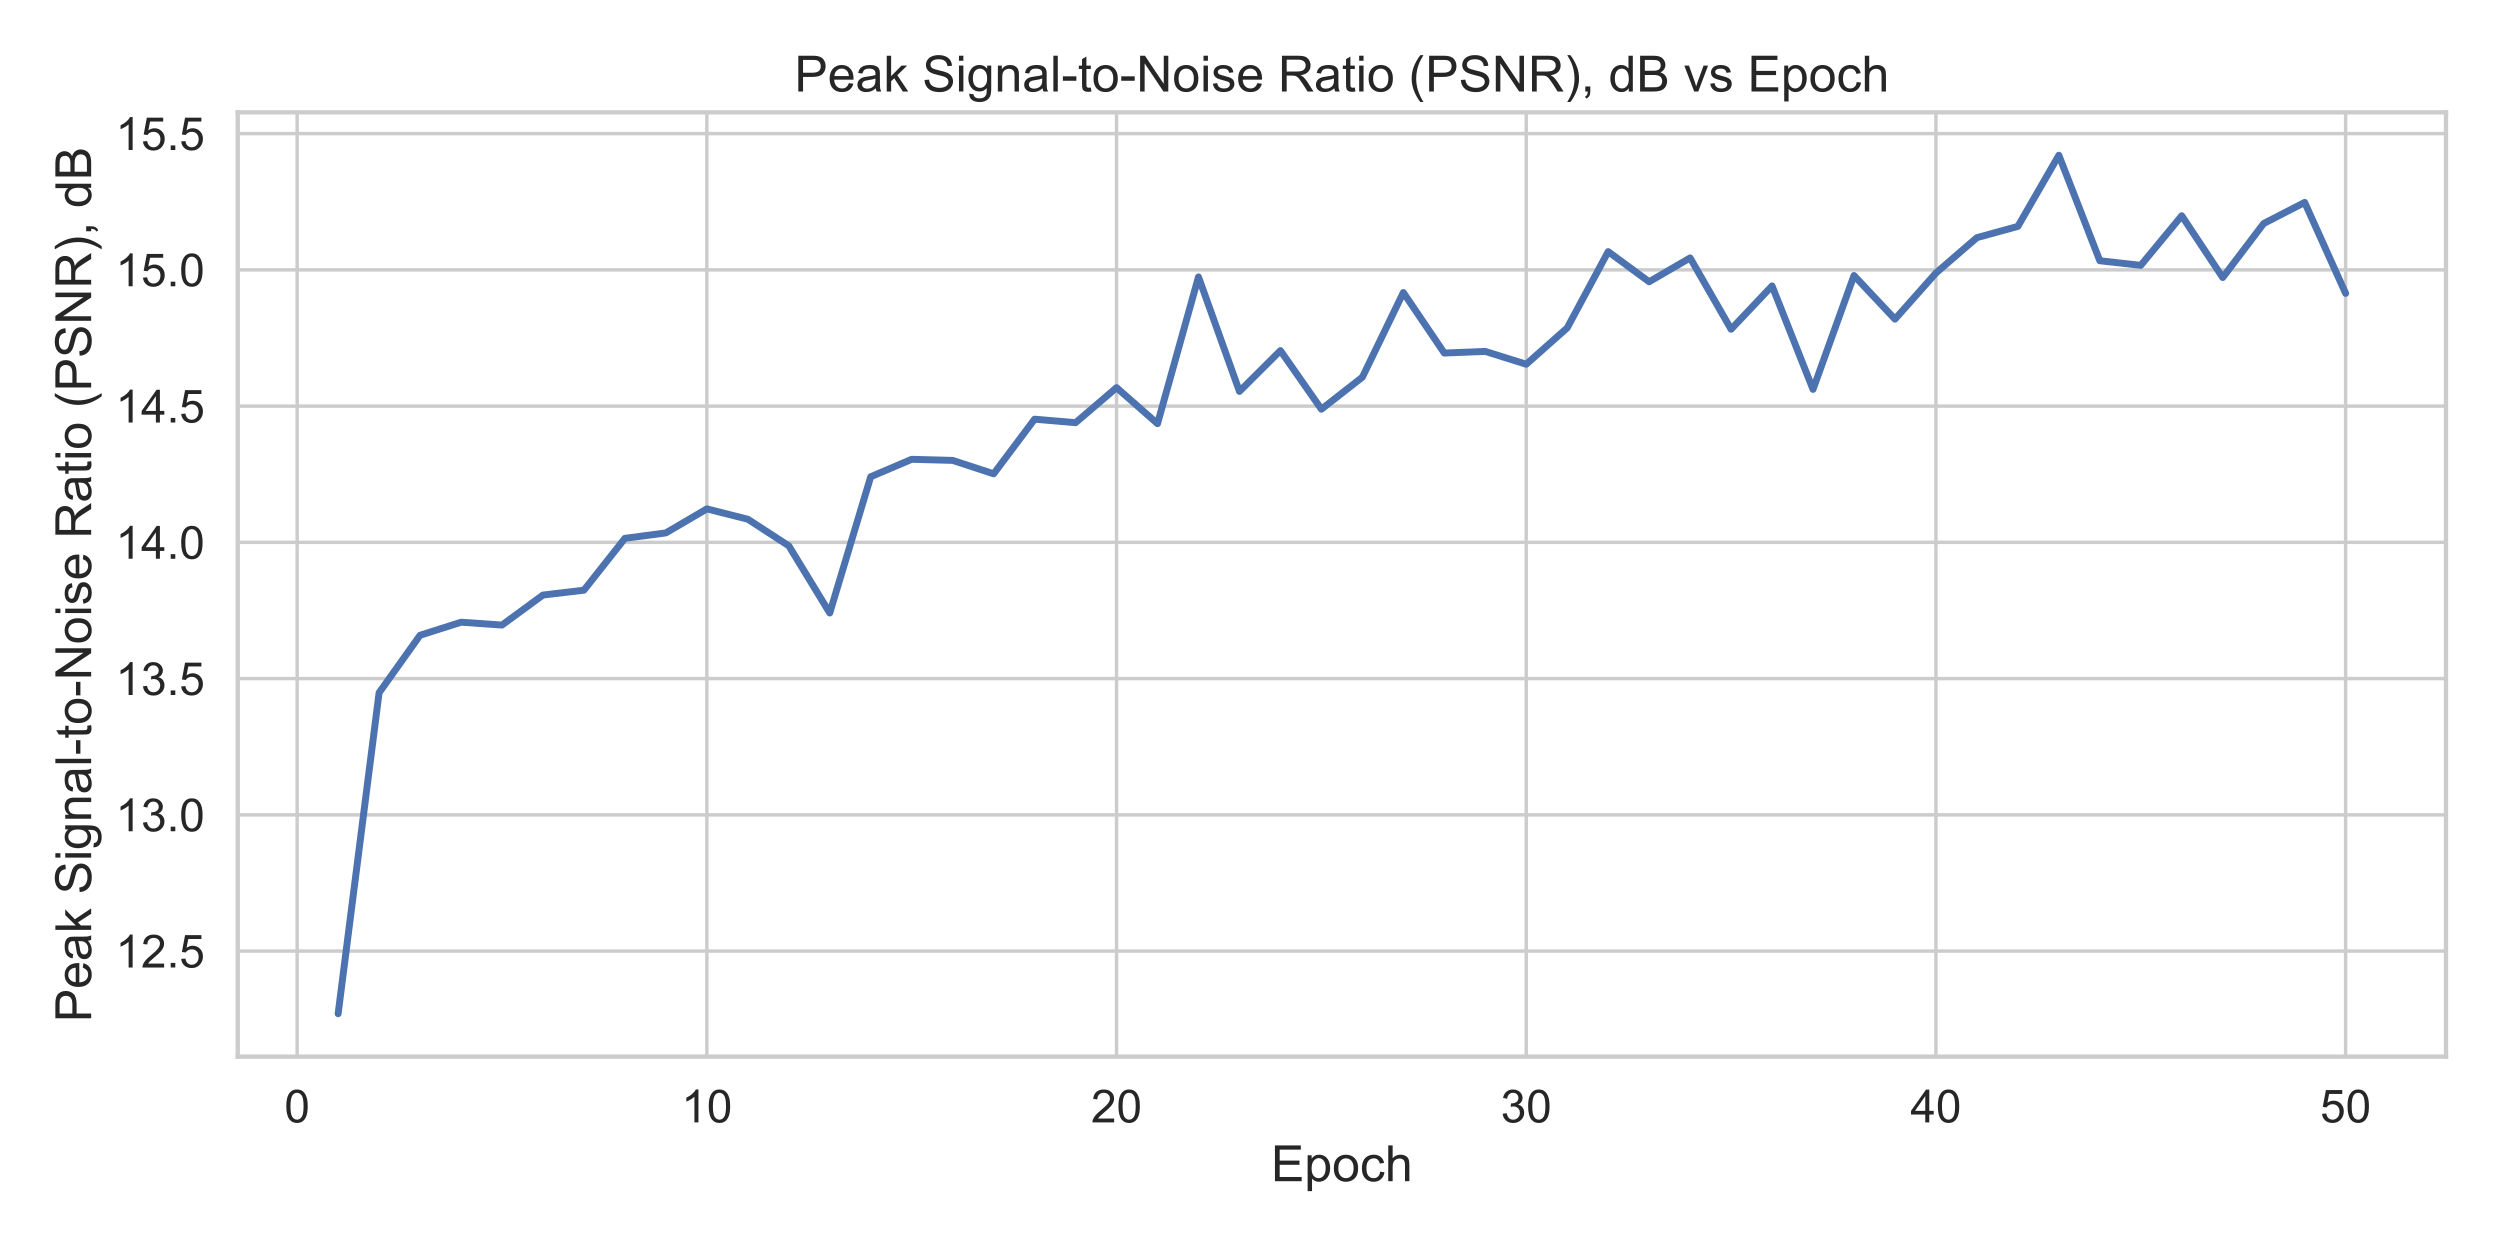
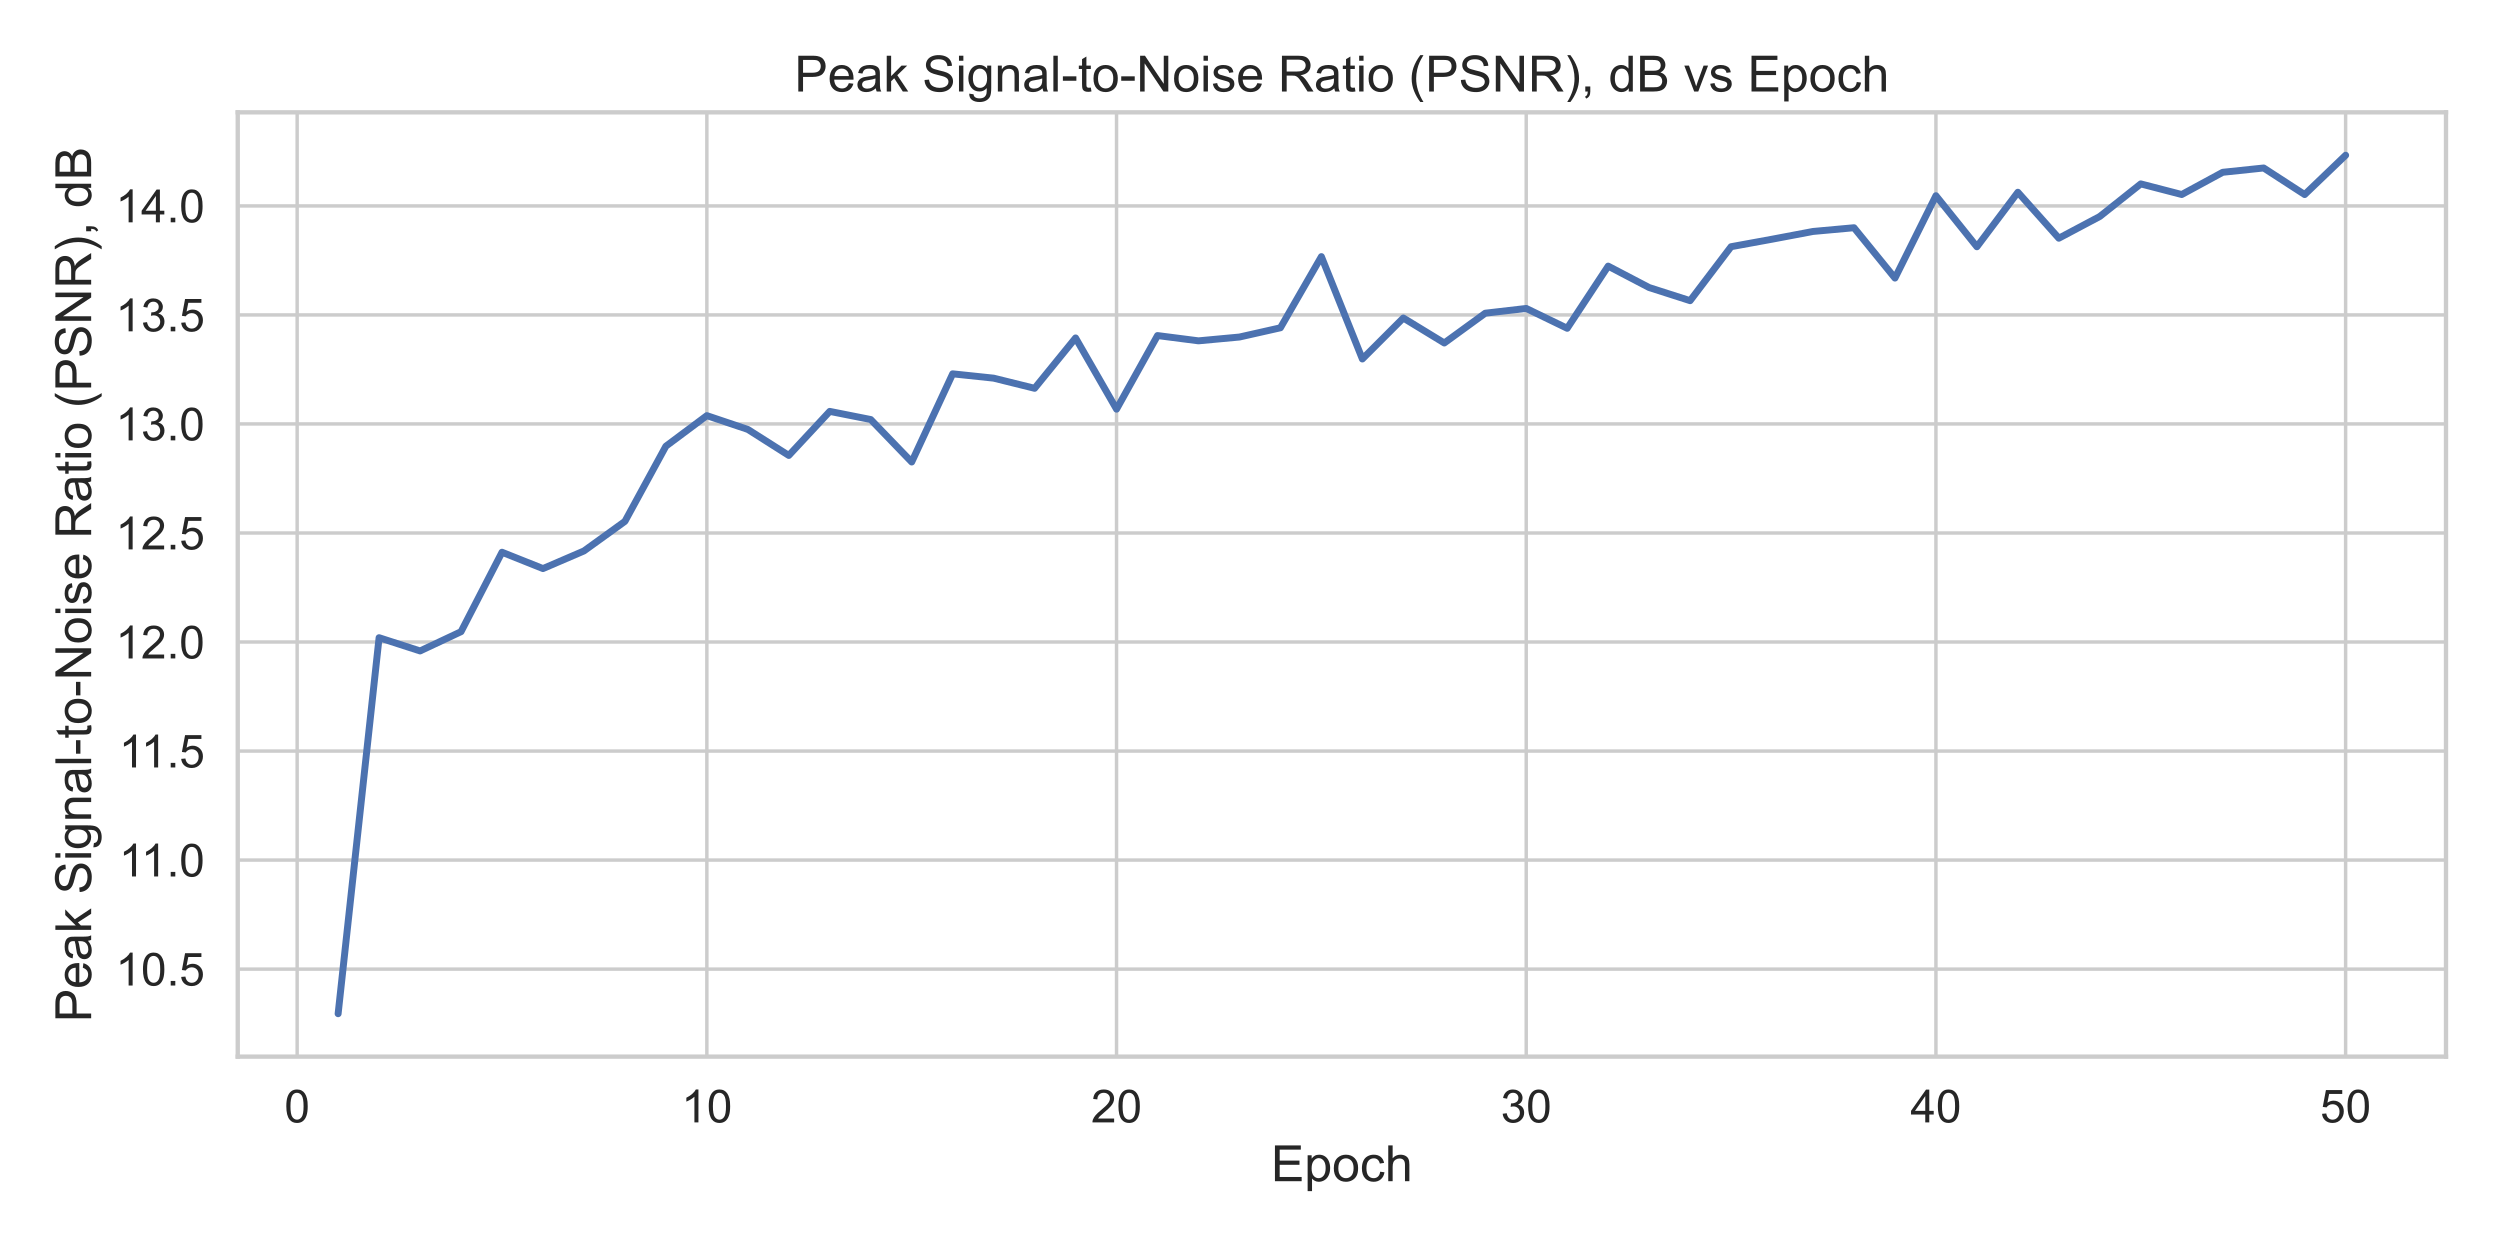
<svg xmlns="http://www.w3.org/2000/svg" xmlns:xlink="http://www.w3.org/1999/xlink" width="720pt" height="360pt" viewBox="0 0 720 360" version="1.1">
  <defs>
    <style type="text/css">*{stroke-linejoin: round; stroke-linecap: butt}</style>
  </defs>
  <g id="figure_1">
    <g id="patch_1">
      <path d="M 0 360  L 720 360  L 720 0  L 0 0  z " style="fill: #ffffff" />
    </g>
    <g id="axes_1">
      <g id="patch_2">
        <path d="M 68.472 304.308  L 704.448 304.308  L 704.448 32.352  L 68.472 32.352  z " style="fill: #ffffff" />
      </g>
      <g id="matplotlib.axis_1">
        <g id="xtick_1">
          <g id="line2d_1">
-             <path d="M 85.581 304.308  L 85.581 32.352  " clip-path="url(#p1cc71c0386)" style="fill: none; stroke: #cccccc; stroke-linecap: round" />
+             <path d="M 85.581 304.308  L 85.581 32.352  " clip-path="url(#pf11c4fb02a)" style="fill: none; stroke: #cccccc; stroke-linecap: round" />
          </g>
          <g id="text_1">
            <g style="fill: #262626" transform="translate(81.9106 323.2563) scale(0.132 -0.132)">
              <defs>
                <path id="ArialMT-30" d="M 266 2259  Q 266 3072 433 3567  Q 600 4063 929 4331  Q 1259 4600 1759 4600  Q 2128 4600 2406 4451  Q 2684 4303 2865 4023  Q 3047 3744 3150 3342  Q 3253 2941 3253 2259  Q 3253 1453 3087 958  Q 2922 463 2592 192  Q 2263 -78 1759 -78  Q 1097 -78 719 397  Q 266 969 266 2259  z M 844 2259  Q 844 1131 1108 757  Q 1372 384 1759 384  Q 2147 384 2411 759  Q 2675 1134 2675 2259  Q 2675 3391 2411 3762  Q 2147 4134 1753 4134  Q 1366 4134 1134 3806  Q 844 3388 844 2259  z " transform="scale(0.015625)" />
              </defs>
              <use xlink:href="#ArialMT-30" />
            </g>
          </g>
        </g>
        <g id="xtick_2">
          <g id="line2d_2">
-             <path d="M 203.573 304.308  L 203.573 32.352  " clip-path="url(#p1cc71c0386)" style="fill: none; stroke: #cccccc; stroke-linecap: round" />
+             <path d="M 203.573 304.308  L 203.573 32.352  " clip-path="url(#pf11c4fb02a)" style="fill: none; stroke: #cccccc; stroke-linecap: round" />
          </g>
          <g id="text_2">
            <g style="fill: #262626" transform="translate(196.2322 323.2563) scale(0.132 -0.132)">
              <defs>
                <path id="ArialMT-31" d="M 2384 0  L 1822 0  L 1822 3584  Q 1619 3391 1289 3197  Q 959 3003 697 2906  L 697 3450  Q 1169 3672 1522 3987  Q 1875 4303 2022 4600  L 2384 4600  L 2384 0  z " transform="scale(0.015625)" />
              </defs>
              <use xlink:href="#ArialMT-31" />
              <use xlink:href="#ArialMT-30" x="55.615" />
            </g>
          </g>
        </g>
        <g id="xtick_3">
          <g id="line2d_3">
-             <path d="M 321.564 304.308  L 321.564 32.352  " clip-path="url(#p1cc71c0386)" style="fill: none; stroke: #cccccc; stroke-linecap: round" />
+             <path d="M 321.564 304.308  L 321.564 32.352  " clip-path="url(#pf11c4fb02a)" style="fill: none; stroke: #cccccc; stroke-linecap: round" />
          </g>
          <g id="text_3">
            <g style="fill: #262626" transform="translate(314.2241 323.2563) scale(0.132 -0.132)">
              <defs>
                <path id="ArialMT-32" d="M 3222 541  L 3222 0  L 194 0  Q 188 203 259 391  Q 375 700 629 1000  Q 884 1300 1366 1694  Q 2113 2306 2375 2664  Q 2638 3022 2638 3341  Q 2638 3675 2398 3904  Q 2159 4134 1775 4134  Q 1369 4134 1125 3890  Q 881 3647 878 3216  L 300 3275  Q 359 3922 746 4261  Q 1134 4600 1788 4600  Q 2447 4600 2831 4234  Q 3216 3869 3216 3328  Q 3216 3053 3103 2787  Q 2991 2522 2730 2228  Q 2469 1934 1863 1422  Q 1356 997 1212 845  Q 1069 694 975 541  L 3222 541  z " transform="scale(0.015625)" />
              </defs>
              <use xlink:href="#ArialMT-32" />
              <use xlink:href="#ArialMT-30" x="55.615" />
            </g>
          </g>
        </g>
        <g id="xtick_4">
          <g id="line2d_4">
-             <path d="M 439.556 304.308  L 439.556 32.352  " clip-path="url(#p1cc71c0386)" style="fill: none; stroke: #cccccc; stroke-linecap: round" />
+             <path d="M 439.556 304.308  L 439.556 32.352  " clip-path="url(#pf11c4fb02a)" style="fill: none; stroke: #cccccc; stroke-linecap: round" />
          </g>
          <g id="text_4">
            <g style="fill: #262626" transform="translate(432.2159 323.2563) scale(0.132 -0.132)">
              <defs>
                <path id="ArialMT-33" d="M 269 1209  L 831 1284  Q 928 806 1161 595  Q 1394 384 1728 384  Q 2125 384 2398 659  Q 2672 934 2672 1341  Q 2672 1728 2419 1979  Q 2166 2231 1775 2231  Q 1616 2231 1378 2169  L 1441 2663  Q 1497 2656 1531 2656  Q 1891 2656 2178 2843  Q 2466 3031 2466 3422  Q 2466 3731 2256 3934  Q 2047 4138 1716 4138  Q 1388 4138 1169 3931  Q 950 3725 888 3313  L 325 3413  Q 428 3978 793 4289  Q 1159 4600 1703 4600  Q 2078 4600 2393 4439  Q 2709 4278 2876 4000  Q 3044 3722 3044 3409  Q 3044 3113 2884 2869  Q 2725 2625 2413 2481  Q 2819 2388 3044 2092  Q 3269 1797 3269 1353  Q 3269 753 2831 336  Q 2394 -81 1725 -81  Q 1122 -81 723 278  Q 325 638 269 1209  z " transform="scale(0.015625)" />
              </defs>
              <use xlink:href="#ArialMT-33" />
              <use xlink:href="#ArialMT-30" x="55.615" />
            </g>
          </g>
        </g>
        <g id="xtick_5">
          <g id="line2d_5">
-             <path d="M 557.548 304.308  L 557.548 32.352  " clip-path="url(#p1cc71c0386)" style="fill: none; stroke: #cccccc; stroke-linecap: round" />
+             <path d="M 557.548 304.308  L 557.548 32.352  " clip-path="url(#pf11c4fb02a)" style="fill: none; stroke: #cccccc; stroke-linecap: round" />
          </g>
          <g id="text_5">
            <g style="fill: #262626" transform="translate(550.2077 323.2563) scale(0.132 -0.132)">
              <defs>
                <path id="ArialMT-34" d="M 2069 0  L 2069 1097  L 81 1097  L 81 1613  L 2172 4581  L 2631 4581  L 2631 1613  L 3250 1613  L 3250 1097  L 2631 1097  L 2631 0  L 2069 0  z M 2069 1613  L 2069 3678  L 634 1613  L 2069 1613  z " transform="scale(0.015625)" />
              </defs>
              <use xlink:href="#ArialMT-34" />
              <use xlink:href="#ArialMT-30" x="55.615" />
            </g>
          </g>
        </g>
        <g id="xtick_6">
          <g id="line2d_6">
-             <path d="M 675.54 304.308  L 675.54 32.352  " clip-path="url(#p1cc71c0386)" style="fill: none; stroke: #cccccc; stroke-linecap: round" />
+             <path d="M 675.54 304.308  L 675.54 32.352  " clip-path="url(#pf11c4fb02a)" style="fill: none; stroke: #cccccc; stroke-linecap: round" />
          </g>
          <g id="text_6">
            <g style="fill: #262626" transform="translate(668.1996 323.2563) scale(0.132 -0.132)">
              <defs>
                <path id="ArialMT-35" d="M 266 1200  L 856 1250  Q 922 819 1161 601  Q 1400 384 1738 384  Q 2144 384 2425 690  Q 2706 997 2706 1503  Q 2706 1984 2436 2262  Q 2166 2541 1728 2541  Q 1456 2541 1237 2417  Q 1019 2294 894 2097  L 366 2166  L 809 4519  L 3088 4519  L 3088 3981  L 1259 3981  L 1013 2750  Q 1425 3038 1878 3038  Q 2478 3038 2890 2622  Q 3303 2206 3303 1553  Q 3303 931 2941 478  Q 2500 -78 1738 -78  Q 1113 -78 717 272  Q 322 622 266 1200  z " transform="scale(0.015625)" />
              </defs>
              <use xlink:href="#ArialMT-35" />
              <use xlink:href="#ArialMT-30" x="55.615" />
            </g>
          </g>
        </g>
        <g id="text_7">
          <g style="fill: #262626" transform="translate(366.0457 340.1871) scale(0.144 -0.144)">
            <defs>
              <path id="ArialMT-45" d="M 506 0  L 506 4581  L 3819 4581  L 3819 4041  L 1113 4041  L 1113 2638  L 3647 2638  L 3647 2100  L 1113 2100  L 1113 541  L 3925 541  L 3925 0  L 506 0  z " transform="scale(0.015625)" />
              <path id="ArialMT-70" d="M 422 -1272  L 422 3319  L 934 3319  L 934 2888  Q 1116 3141 1344 3267  Q 1572 3394 1897 3394  Q 2322 3394 2647 3175  Q 2972 2956 3137 2557  Q 3303 2159 3303 1684  Q 3303 1175 3120 767  Q 2938 359 2589 142  Q 2241 -75 1856 -75  Q 1575 -75 1351 44  Q 1128 163 984 344  L 984 -1272  L 422 -1272  z M 931 1641  Q 931 1000 1190 694  Q 1450 388 1819 388  Q 2194 388 2461 705  Q 2728 1022 2728 1688  Q 2728 2322 2467 2637  Q 2206 2953 1844 2953  Q 1484 2953 1207 2617  Q 931 2281 931 1641  z " transform="scale(0.015625)" />
              <path id="ArialMT-6f" d="M 213 1659  Q 213 2581 725 3025  Q 1153 3394 1769 3394  Q 2453 3394 2887 2945  Q 3322 2497 3322 1706  Q 3322 1066 3130 698  Q 2938 331 2570 128  Q 2203 -75 1769 -75  Q 1072 -75 642 372  Q 213 819 213 1659  z M 791 1659  Q 791 1022 1069 705  Q 1347 388 1769 388  Q 2188 388 2466 706  Q 2744 1025 2744 1678  Q 2744 2294 2464 2611  Q 2184 2928 1769 2928  Q 1347 2928 1069 2612  Q 791 2297 791 1659  z " transform="scale(0.015625)" />
              <path id="ArialMT-63" d="M 2588 1216  L 3141 1144  Q 3050 572 2676 248  Q 2303 -75 1759 -75  Q 1078 -75 664 370  Q 250 816 250 1647  Q 250 2184 428 2587  Q 606 2991 970 3192  Q 1334 3394 1763 3394  Q 2303 3394 2647 3120  Q 2991 2847 3088 2344  L 2541 2259  Q 2463 2594 2264 2762  Q 2066 2931 1784 2931  Q 1359 2931 1093 2626  Q 828 2322 828 1663  Q 828 994 1084 691  Q 1341 388 1753 388  Q 2084 388 2306 591  Q 2528 794 2588 1216  z " transform="scale(0.015625)" />
              <path id="ArialMT-68" d="M 422 0  L 422 4581  L 984 4581  L 984 2938  Q 1378 3394 1978 3394  Q 2347 3394 2619 3248  Q 2891 3103 3008 2847  Q 3125 2591 3125 2103  L 3125 0  L 2563 0  L 2563 2103  Q 2563 2525 2380 2717  Q 2197 2909 1863 2909  Q 1613 2909 1392 2779  Q 1172 2650 1078 2428  Q 984 2206 984 1816  L 984 0  L 422 0  z " transform="scale(0.015625)" />
            </defs>
            <use xlink:href="#ArialMT-45" />
            <use xlink:href="#ArialMT-70" x="66.699" />
            <use xlink:href="#ArialMT-6f" x="122.314" />
            <use xlink:href="#ArialMT-63" x="177.93" />
            <use xlink:href="#ArialMT-68" x="227.93" />
          </g>
        </g>
      </g>
      <g id="matplotlib.axis_2">
        <g id="ytick_1">
          <g id="line2d_7">
-             <path d="M 68.472 273.916  L 704.448 273.916  " clip-path="url(#p1cc71c0386)" style="fill: none; stroke: #cccccc; stroke-linecap: round" />
+             <path d="M 68.472 279.108  L 704.448 279.108  " clip-path="url(#pf11c4fb02a)" style="fill: none; stroke: #cccccc; stroke-linecap: round" />
          </g>
          <g id="text_8">
-             <g style="fill: #262626" transform="translate(33.28356 278.6402) scale(0.132 -0.132)">
+             <g style="fill: #262626" transform="translate(33.28356 283.8324) scale(0.132 -0.132)">
              <defs>
                <path id="ArialMT-2e" d="M 581 0  L 581 641  L 1222 641  L 1222 0  L 581 0  z " transform="scale(0.015625)" />
              </defs>
              <use xlink:href="#ArialMT-31" />
-               <use xlink:href="#ArialMT-32" x="55.615" />
+               <use xlink:href="#ArialMT-30" x="55.615" />
              <use xlink:href="#ArialMT-2e" x="111.23" />
              <use xlink:href="#ArialMT-35" x="139.014" />
            </g>
          </g>
        </g>
        <g id="ytick_2">
          <g id="line2d_8">
-             <path d="M 68.472 234.677  L 704.448 234.677  " clip-path="url(#p1cc71c0386)" style="fill: none; stroke: #cccccc; stroke-linecap: round" />
+             <path d="M 68.472 247.707  L 704.448 247.707  " clip-path="url(#pf11c4fb02a)" style="fill: none; stroke: #cccccc; stroke-linecap: round" />
          </g>
          <g id="text_9">
-             <g style="fill: #262626" transform="translate(33.28356 239.401) scale(0.132 -0.132)">
-               <use xlink:href="#ArialMT-31" />
-               <use xlink:href="#ArialMT-33" x="55.615" />
-               <use xlink:href="#ArialMT-2e" x="111.23" />
-               <use xlink:href="#ArialMT-30" x="139.014" />
+             <g style="fill: #262626" transform="translate(34.25706 252.4312) scale(0.132 -0.132)">
+               <use xlink:href="#ArialMT-31" />
+               <use xlink:href="#ArialMT-31" x="48.24" />
+               <use xlink:href="#ArialMT-2e" x="103.855" />
+               <use xlink:href="#ArialMT-30" x="131.639" />
            </g>
          </g>
        </g>
        <g id="ytick_3">
          <g id="line2d_9">
-             <path d="M 68.472 195.438  L 704.448 195.438  " clip-path="url(#p1cc71c0386)" style="fill: none; stroke: #cccccc; stroke-linecap: round" />
+             <path d="M 68.472 216.306  L 704.448 216.306  " clip-path="url(#pf11c4fb02a)" style="fill: none; stroke: #cccccc; stroke-linecap: round" />
          </g>
          <g id="text_10">
-             <g style="fill: #262626" transform="translate(33.28356 200.1617) scale(0.132 -0.132)">
-               <use xlink:href="#ArialMT-31" />
-               <use xlink:href="#ArialMT-33" x="55.615" />
-               <use xlink:href="#ArialMT-2e" x="111.23" />
-               <use xlink:href="#ArialMT-35" x="139.014" />
+             <g style="fill: #262626" transform="translate(34.25706 221.03) scale(0.132 -0.132)">
+               <use xlink:href="#ArialMT-31" />
+               <use xlink:href="#ArialMT-31" x="48.24" />
+               <use xlink:href="#ArialMT-2e" x="103.855" />
+               <use xlink:href="#ArialMT-35" x="131.639" />
            </g>
          </g>
        </g>
        <g id="ytick_4">
          <g id="line2d_10">
-             <path d="M 68.472 156.198  L 704.448 156.198  " clip-path="url(#p1cc71c0386)" style="fill: none; stroke: #cccccc; stroke-linecap: round" />
+             <path d="M 68.472 184.905  L 704.448 184.905  " clip-path="url(#pf11c4fb02a)" style="fill: none; stroke: #cccccc; stroke-linecap: round" />
          </g>
          <g id="text_11">
-             <g style="fill: #262626" transform="translate(33.28356 160.9225) scale(0.132 -0.132)">
-               <use xlink:href="#ArialMT-31" />
-               <use xlink:href="#ArialMT-34" x="55.615" />
+             <g style="fill: #262626" transform="translate(33.28356 189.6287) scale(0.132 -0.132)">
+               <use xlink:href="#ArialMT-31" />
+               <use xlink:href="#ArialMT-32" x="55.615" />
              <use xlink:href="#ArialMT-2e" x="111.23" />
              <use xlink:href="#ArialMT-30" x="139.014" />
            </g>
          </g>
        </g>
        <g id="ytick_5">
          <g id="line2d_11">
-             <path d="M 68.472 116.959  L 704.448 116.959  " clip-path="url(#p1cc71c0386)" style="fill: none; stroke: #cccccc; stroke-linecap: round" />
+             <path d="M 68.472 153.503  L 704.448 153.503  " clip-path="url(#pf11c4fb02a)" style="fill: none; stroke: #cccccc; stroke-linecap: round" />
          </g>
          <g id="text_12">
-             <g style="fill: #262626" transform="translate(33.28356 121.6832) scale(0.132 -0.132)">
-               <use xlink:href="#ArialMT-31" />
-               <use xlink:href="#ArialMT-34" x="55.615" />
+             <g style="fill: #262626" transform="translate(33.28356 158.2275) scale(0.132 -0.132)">
+               <use xlink:href="#ArialMT-31" />
+               <use xlink:href="#ArialMT-32" x="55.615" />
              <use xlink:href="#ArialMT-2e" x="111.23" />
              <use xlink:href="#ArialMT-35" x="139.014" />
            </g>
          </g>
        </g>
        <g id="ytick_6">
          <g id="line2d_12">
-             <path d="M 68.472 77.72  L 704.448 77.72  " clip-path="url(#p1cc71c0386)" style="fill: none; stroke: #cccccc; stroke-linecap: round" />
+             <path d="M 68.472 122.102  L 704.448 122.102  " clip-path="url(#pf11c4fb02a)" style="fill: none; stroke: #cccccc; stroke-linecap: round" />
          </g>
          <g id="text_13">
-             <g style="fill: #262626" transform="translate(33.28356 82.44397) scale(0.132 -0.132)">
-               <use xlink:href="#ArialMT-31" />
-               <use xlink:href="#ArialMT-35" x="55.615" />
+             <g style="fill: #262626" transform="translate(33.28356 126.8263) scale(0.132 -0.132)">
+               <use xlink:href="#ArialMT-31" />
+               <use xlink:href="#ArialMT-33" x="55.615" />
              <use xlink:href="#ArialMT-2e" x="111.23" />
              <use xlink:href="#ArialMT-30" x="139.014" />
            </g>
          </g>
        </g>
        <g id="ytick_7">
          <g id="line2d_13">
-             <path d="M 68.472 38.481  L 704.448 38.481  " clip-path="url(#p1cc71c0386)" style="fill: none; stroke: #cccccc; stroke-linecap: round" />
+             <path d="M 68.472 90.701  L 704.448 90.701  " clip-path="url(#pf11c4fb02a)" style="fill: none; stroke: #cccccc; stroke-linecap: round" />
          </g>
          <g id="text_14">
-             <g style="fill: #262626" transform="translate(33.28356 43.20472) scale(0.132 -0.132)">
-               <use xlink:href="#ArialMT-31" />
-               <use xlink:href="#ArialMT-35" x="55.615" />
+             <g style="fill: #262626" transform="translate(33.28356 95.42503) scale(0.132 -0.132)">
+               <use xlink:href="#ArialMT-31" />
+               <use xlink:href="#ArialMT-33" x="55.615" />
              <use xlink:href="#ArialMT-2e" x="111.23" />
              <use xlink:href="#ArialMT-35" x="139.014" />
            </g>
          </g>
        </g>
-         <g id="text_15">
+         <g id="ytick_8">
+           <g id="line2d_14">
+             <path d="M 68.472 59.3  L 704.448 59.3  " clip-path="url(#pf11c4fb02a)" style="fill: none; stroke: #cccccc; stroke-linecap: round" />
+           </g>
+           <g id="text_15">
+             <g style="fill: #262626" transform="translate(33.28356 64.02379) scale(0.132 -0.132)">
+               <use xlink:href="#ArialMT-31" />
+               <use xlink:href="#ArialMT-34" x="55.615" />
+               <use xlink:href="#ArialMT-2e" x="111.23" />
+               <use xlink:href="#ArialMT-30" x="139.014" />
+             </g>
+           </g>
+         </g>
+         <g id="text_16">
          <g style="fill: #262626" transform="translate(26.25281 294.375) rotate(-90) scale(0.144 -0.144)">
            <defs>
              <path id="ArialMT-50" d="M 494 0  L 494 4581  L 2222 4581  Q 2678 4581 2919 4538  Q 3256 4481 3484 4323  Q 3713 4166 3852 3881  Q 3991 3597 3991 3256  Q 3991 2672 3619 2267  Q 3247 1863 2275 1863  L 1100 1863  L 1100 0  L 494 0  z M 1100 2403  L 2284 2403  Q 2872 2403 3119 2622  Q 3366 2841 3366 3238  Q 3366 3525 3220 3729  Q 3075 3934 2838 4000  Q 2684 4041 2272 4041  L 1100 4041  L 1100 2403  z " transform="scale(0.015625)" />
              <path id="ArialMT-65" d="M 2694 1069  L 3275 997  Q 3138 488 2766 206  Q 2394 -75 1816 -75  Q 1088 -75 661 373  Q 234 822 234 1631  Q 234 2469 665 2931  Q 1097 3394 1784 3394  Q 2450 3394 2872 2941  Q 3294 2488 3294 1666  Q 3294 1616 3291 1516  L 816 1516  Q 847 969 1125 678  Q 1403 388 1819 388  Q 2128 388 2347 550  Q 2566 713 2694 1069  z M 847 1978  L 2700 1978  Q 2663 2397 2488 2606  Q 2219 2931 1791 2931  Q 1403 2931 1139 2672  Q 875 2413 847 1978  z " transform="scale(0.015625)" />
              <path id="ArialMT-61" d="M 2588 409  Q 2275 144 1986 34  Q 1697 -75 1366 -75  Q 819 -75 525 192  Q 231 459 231 875  Q 231 1119 342 1320  Q 453 1522 633 1644  Q 813 1766 1038 1828  Q 1203 1872 1538 1913  Q 2219 1994 2541 2106  Q 2544 2222 2544 2253  Q 2544 2597 2384 2738  Q 2169 2928 1744 2928  Q 1347 2928 1158 2789  Q 969 2650 878 2297  L 328 2372  Q 403 2725 575 2942  Q 747 3159 1072 3276  Q 1397 3394 1825 3394  Q 2250 3394 2515 3294  Q 2781 3194 2906 3042  Q 3031 2891 3081 2659  Q 3109 2516 3109 2141  L 3109 1391  Q 3109 606 3145 398  Q 3181 191 3288 0  L 2700 0  Q 2613 175 2588 409  z M 2541 1666  Q 2234 1541 1622 1453  Q 1275 1403 1131 1340  Q 988 1278 909 1158  Q 831 1038 831 891  Q 831 666 1001 516  Q 1172 366 1500 366  Q 1825 366 2078 508  Q 2331 650 2450 897  Q 2541 1088 2541 1459  L 2541 1666  z " transform="scale(0.015625)" />
              <path id="ArialMT-6b" d="M 425 0  L 425 4581  L 988 4581  L 988 1969  L 2319 3319  L 3047 3319  L 1778 2088  L 3175 0  L 2481 0  L 1384 1697  L 988 1316  L 988 0  L 425 0  z " transform="scale(0.015625)" />
              <path id="ArialMT-20" transform="scale(0.015625)" />
              <path id="ArialMT-53" d="M 288 1472  L 859 1522  Q 900 1178 1048 958  Q 1197 738 1509 602  Q 1822 466 2213 466  Q 2559 466 2825 569  Q 3091 672 3220 851  Q 3350 1031 3350 1244  Q 3350 1459 3225 1620  Q 3100 1781 2813 1891  Q 2628 1963 1997 2114  Q 1366 2266 1113 2400  Q 784 2572 623 2826  Q 463 3081 463 3397  Q 463 3744 659 4045  Q 856 4347 1234 4503  Q 1613 4659 2075 4659  Q 2584 4659 2973 4495  Q 3363 4331 3572 4012  Q 3781 3694 3797 3291  L 3216 3247  Q 3169 3681 2898 3903  Q 2628 4125 2100 4125  Q 1550 4125 1298 3923  Q 1047 3722 1047 3438  Q 1047 3191 1225 3031  Q 1400 2872 2139 2705  Q 2878 2538 3153 2413  Q 3553 2228 3743 1945  Q 3934 1663 3934 1294  Q 3934 928 3725 604  Q 3516 281 3123 101  Q 2731 -78 2241 -78  Q 1619 -78 1198 103  Q 778 284 539 648  Q 300 1013 288 1472  z " transform="scale(0.015625)" />
              <path id="ArialMT-69" d="M 425 3934  L 425 4581  L 988 4581  L 988 3934  L 425 3934  z M 425 0  L 425 3319  L 988 3319  L 988 0  L 425 0  z " transform="scale(0.015625)" />
              <path id="ArialMT-67" d="M 319 -275  L 866 -356  Q 900 -609 1056 -725  Q 1266 -881 1628 -881  Q 2019 -881 2231 -725  Q 2444 -569 2519 -288  Q 2563 -116 2559 434  Q 2191 0 1641 0  Q 956 0 581 494  Q 206 988 206 1678  Q 206 2153 378 2554  Q 550 2956 876 3175  Q 1203 3394 1644 3394  Q 2231 3394 2613 2919  L 2613 3319  L 3131 3319  L 3131 450  Q 3131 -325 2973 -648  Q 2816 -972 2473 -1159  Q 2131 -1347 1631 -1347  Q 1038 -1347 672 -1080  Q 306 -813 319 -275  z M 784 1719  Q 784 1066 1043 766  Q 1303 466 1694 466  Q 2081 466 2343 764  Q 2606 1063 2606 1700  Q 2606 2309 2336 2618  Q 2066 2928 1684 2928  Q 1309 2928 1046 2623  Q 784 2319 784 1719  z " transform="scale(0.015625)" />
              <path id="ArialMT-6e" d="M 422 0  L 422 3319  L 928 3319  L 928 2847  Q 1294 3394 1984 3394  Q 2284 3394 2536 3286  Q 2788 3178 2913 3003  Q 3038 2828 3088 2588  Q 3119 2431 3119 2041  L 3119 0  L 2556 0  L 2556 2019  Q 2556 2363 2490 2533  Q 2425 2703 2258 2804  Q 2091 2906 1866 2906  Q 1506 2906 1245 2678  Q 984 2450 984 1813  L 984 0  L 422 0  z " transform="scale(0.015625)" />
              <path id="ArialMT-6c" d="M 409 0  L 409 4581  L 972 4581  L 972 0  L 409 0  z " transform="scale(0.015625)" />
              <path id="ArialMT-2d" d="M 203 1375  L 203 1941  L 1931 1941  L 1931 1375  L 203 1375  z " transform="scale(0.015625)" />
              <path id="ArialMT-74" d="M 1650 503  L 1731 6  Q 1494 -44 1306 -44  Q 1000 -44 831 53  Q 663 150 594 308  Q 525 466 525 972  L 525 2881  L 113 2881  L 113 3319  L 525 3319  L 525 4141  L 1084 4478  L 1084 3319  L 1650 3319  L 1650 2881  L 1084 2881  L 1084 941  Q 1084 700 1114 631  Q 1144 563 1211 522  Q 1278 481 1403 481  Q 1497 481 1650 503  z " transform="scale(0.015625)" />
              <path id="ArialMT-4e" d="M 488 0  L 488 4581  L 1109 4581  L 3516 984  L 3516 4581  L 4097 4581  L 4097 0  L 3475 0  L 1069 3600  L 1069 0  L 488 0  z " transform="scale(0.015625)" />
              <path id="ArialMT-73" d="M 197 991  L 753 1078  Q 800 744 1014 566  Q 1228 388 1613 388  Q 2000 388 2187 545  Q 2375 703 2375 916  Q 2375 1106 2209 1216  Q 2094 1291 1634 1406  Q 1016 1563 777 1677  Q 538 1791 414 1992  Q 291 2194 291 2438  Q 291 2659 392 2848  Q 494 3038 669 3163  Q 800 3259 1026 3326  Q 1253 3394 1513 3394  Q 1903 3394 2198 3281  Q 2494 3169 2634 2976  Q 2775 2784 2828 2463  L 2278 2388  Q 2241 2644 2061 2787  Q 1881 2931 1553 2931  Q 1166 2931 1000 2803  Q 834 2675 834 2503  Q 834 2394 903 2306  Q 972 2216 1119 2156  Q 1203 2125 1616 2013  Q 2213 1853 2448 1751  Q 2684 1650 2818 1456  Q 2953 1263 2953 975  Q 2953 694 2789 445  Q 2625 197 2315 61  Q 2006 -75 1616 -75  Q 969 -75 630 194  Q 291 463 197 991  z " transform="scale(0.015625)" />
              <path id="ArialMT-52" d="M 503 0  L 503 4581  L 2534 4581  Q 3147 4581 3465 4457  Q 3784 4334 3975 4021  Q 4166 3709 4166 3331  Q 4166 2844 3850 2509  Q 3534 2175 2875 2084  Q 3116 1969 3241 1856  Q 3506 1613 3744 1247  L 4541 0  L 3778 0  L 3172 953  Q 2906 1366 2734 1584  Q 2563 1803 2427 1890  Q 2291 1978 2150 2013  Q 2047 2034 1813 2034  L 1109 2034  L 1109 0  L 503 0  z M 1109 2559  L 2413 2559  Q 2828 2559 3062 2645  Q 3297 2731 3419 2920  Q 3541 3109 3541 3331  Q 3541 3656 3305 3865  Q 3069 4075 2559 4075  L 1109 4075  L 1109 2559  z " transform="scale(0.015625)" />
              <path id="ArialMT-28" d="M 1497 -1347  Q 1031 -759 709 28  Q 388 816 388 1659  Q 388 2403 628 3084  Q 909 3875 1497 4659  L 1900 4659  Q 1522 4009 1400 3731  Q 1209 3300 1100 2831  Q 966 2247 966 1656  Q 966 153 1900 -1347  L 1497 -1347  z " transform="scale(0.015625)" />
              <path id="ArialMT-29" d="M 791 -1347  L 388 -1347  Q 1322 153 1322 1656  Q 1322 2244 1188 2822  Q 1081 3291 891 3722  Q 769 4003 388 4659  L 791 4659  Q 1378 3875 1659 3084  Q 1900 2403 1900 1659  Q 1900 816 1576 28  Q 1253 -759 791 -1347  z " transform="scale(0.015625)" />
              <path id="ArialMT-2c" d="M 569 0  L 569 641  L 1209 641  L 1209 0  Q 1209 -353 1084 -570  Q 959 -788 688 -906  L 531 -666  Q 709 -588 793 -436  Q 878 -284 888 0  L 569 0  z " transform="scale(0.015625)" />
              <path id="ArialMT-64" d="M 2575 0  L 2575 419  Q 2259 -75 1647 -75  Q 1250 -75 917 144  Q 584 363 401 755  Q 219 1147 219 1656  Q 219 2153 384 2558  Q 550 2963 881 3178  Q 1213 3394 1622 3394  Q 1922 3394 2156 3267  Q 2391 3141 2538 2938  L 2538 4581  L 3097 4581  L 3097 0  L 2575 0  z M 797 1656  Q 797 1019 1065 703  Q 1334 388 1700 388  Q 2069 388 2326 689  Q 2584 991 2584 1609  Q 2584 2291 2321 2609  Q 2059 2928 1675 2928  Q 1300 2928 1048 2622  Q 797 2316 797 1656  z " transform="scale(0.015625)" />
              <path id="ArialMT-42" d="M 469 0  L 469 4581  L 2188 4581  Q 2713 4581 3030 4442  Q 3347 4303 3526 4014  Q 3706 3725 3706 3409  Q 3706 3116 3547 2856  Q 3388 2597 3066 2438  Q 3481 2316 3704 2022  Q 3928 1728 3928 1328  Q 3928 1006 3792 729  Q 3656 453 3456 303  Q 3256 153 2954 76  Q 2653 0 2216 0  L 469 0  z M 1075 2656  L 2066 2656  Q 2469 2656 2644 2709  Q 2875 2778 2992 2937  Q 3109 3097 3109 3338  Q 3109 3566 3000 3739  Q 2891 3913 2687 3977  Q 2484 4041 1991 4041  L 1075 4041  L 1075 2656  z M 1075 541  L 2216 541  Q 2509 541 2628 563  Q 2838 600 2978 687  Q 3119 775 3209 942  Q 3300 1109 3300 1328  Q 3300 1584 3169 1773  Q 3038 1963 2805 2039  Q 2572 2116 2134 2116  L 1075 2116  L 1075 541  z " transform="scale(0.015625)" />
            </defs>
            <use xlink:href="#ArialMT-50" />
            <use xlink:href="#ArialMT-65" x="66.699" />
            <use xlink:href="#ArialMT-61" x="122.314" />
            <use xlink:href="#ArialMT-6b" x="177.93" />
            <use xlink:href="#ArialMT-20" x="227.93" />
            <use xlink:href="#ArialMT-53" x="255.713" />
            <use xlink:href="#ArialMT-69" x="322.412" />
            <use xlink:href="#ArialMT-67" x="344.629" />
            <use xlink:href="#ArialMT-6e" x="400.244" />
            <use xlink:href="#ArialMT-61" x="455.859" />
            <use xlink:href="#ArialMT-6c" x="511.475" />
            <use xlink:href="#ArialMT-2d" x="533.691" />
            <use xlink:href="#ArialMT-74" x="566.992" />
            <use xlink:href="#ArialMT-6f" x="594.775" />
            <use xlink:href="#ArialMT-2d" x="650.391" />
            <use xlink:href="#ArialMT-4e" x="683.691" />
            <use xlink:href="#ArialMT-6f" x="755.908" />
            <use xlink:href="#ArialMT-69" x="811.523" />
            <use xlink:href="#ArialMT-73" x="833.74" />
            <use xlink:href="#ArialMT-65" x="883.74" />
            <use xlink:href="#ArialMT-20" x="939.355" />
            <use xlink:href="#ArialMT-52" x="967.139" />
            <use xlink:href="#ArialMT-61" x="1039.355" />
            <use xlink:href="#ArialMT-74" x="1094.971" />
            <use xlink:href="#ArialMT-69" x="1122.754" />
            <use xlink:href="#ArialMT-6f" x="1144.971" />
            <use xlink:href="#ArialMT-20" x="1200.586" />
            <use xlink:href="#ArialMT-28" x="1228.369" />
            <use xlink:href="#ArialMT-50" x="1261.67" />
            <use xlink:href="#ArialMT-53" x="1328.369" />
            <use xlink:href="#ArialMT-4e" x="1395.068" />
            <use xlink:href="#ArialMT-52" x="1467.285" />
            <use xlink:href="#ArialMT-29" x="1539.502" />
            <use xlink:href="#ArialMT-2c" x="1572.803" />
            <use xlink:href="#ArialMT-20" x="1600.586" />
            <use xlink:href="#ArialMT-64" x="1628.369" />
            <use xlink:href="#ArialMT-42" x="1683.984" />
          </g>
        </g>
      </g>
      <g id="PolyCollection_1" />
-       <g id="line2d_14">
-         <path d="M 97.38 291.946  L 109.179 199.501  L 120.978 182.954  L 132.778 179.199  L 144.577 180.018  L 156.376 171.374  L 168.175 169.97  L 179.974 155.038  L 191.773 153.474  L 203.573 146.558  L 215.372 149.539  L 227.171 157.196  L 238.97 176.544  L 250.769 137.303  L 262.569 132.279  L 274.368 132.595  L 286.167 136.458  L 297.966 120.725  L 309.765 121.734  L 321.564 111.642  L 333.364 122.013  L 345.163 79.763  L 356.962 112.724  L 368.761 100.971  L 380.56 117.849  L 392.36 108.633  L 404.159 84.248  L 415.958 101.675  L 427.757 101.207  L 439.556 104.903  L 451.356 94.435  L 463.155 72.468  L 474.954 81.147  L 486.753 74.278  L 498.552 94.82  L 510.351 82.346  L 522.151 112.141  L 533.95 79.347  L 545.749 91.916  L 557.548 78.632  L 569.347 68.441  L 581.147 65.2  L 592.946 44.714  L 604.745 75.093  L 616.544 76.417  L 628.343 62.131  L 640.142 79.928  L 651.942 64.37  L 663.741 58.295  L 675.54 84.488  " clip-path="url(#p1cc71c0386)" style="fill: none; stroke: #4c72b0; stroke-width: 2; stroke-linecap: round" />
+       <g id="line2d_15">
+         <path d="M 97.38 291.946  L 109.179 183.658  L 120.978 187.472  L 132.778 181.924  L 144.577 159.046  L 156.376 163.75  L 168.175 158.676  L 179.974 150.156  L 191.773 128.504  L 203.573 119.701  L 215.372 123.674  L 227.171 131.166  L 238.97 118.48  L 250.769 120.823  L 262.569 133.055  L 274.368 107.663  L 286.167 108.909  L 297.966 111.832  L 309.765 97.329  L 321.564 117.838  L 333.364 96.642  L 345.163 98.161  L 356.962 97.065  L 368.761 94.404  L 380.56 73.909  L 392.36 103.385  L 404.159 91.586  L 415.958 98.781  L 427.757 90.2  L 439.556 88.832  L 451.356 94.55  L 463.155 76.644  L 474.954 82.814  L 486.753 86.594  L 498.552 71.051  L 510.351 68.893  L 522.151 66.66  L 533.95 65.586  L 545.749 80.084  L 557.548 56.365  L 569.347 71.066  L 581.147 55.37  L 592.946 68.606  L 604.745 62.339  L 616.544 52.96  L 628.343 56.023  L 640.142 49.619  L 651.942 48.38  L 663.741 56.032  L 675.54 44.714  " clip-path="url(#pf11c4fb02a)" style="fill: none; stroke: #4c72b0; stroke-width: 2; stroke-linecap: round" />
      </g>
      <g id="patch_3">
        <path d="M 68.472 304.308  L 68.472 32.352  " style="fill: none; stroke: #cccccc; stroke-width: 1.25; stroke-linejoin: miter; stroke-linecap: square" />
      </g>
      <g id="patch_4">
        <path d="M 704.448 304.308  L 704.448 32.352  " style="fill: none; stroke: #cccccc; stroke-width: 1.25; stroke-linejoin: miter; stroke-linecap: square" />
      </g>
      <g id="patch_5">
        <path d="M 68.472 304.308  L 704.448 304.308  " style="fill: none; stroke: #cccccc; stroke-width: 1.25; stroke-linejoin: miter; stroke-linecap: square" />
      </g>
      <g id="patch_6">
        <path d="M 68.472 32.352  L 704.448 32.352  " style="fill: none; stroke: #cccccc; stroke-width: 1.25; stroke-linejoin: miter; stroke-linecap: square" />
      </g>
-       <g id="text_16">
+       <g id="text_17">
        <g style="fill: #262626" transform="translate(228.8003 26.352) scale(0.144 -0.144)">
          <defs>
            <path id="ArialMT-76" d="M 1344 0  L 81 3319  L 675 3319  L 1388 1331  Q 1503 1009 1600 663  Q 1675 925 1809 1294  L 2547 3319  L 3125 3319  L 1869 0  L 1344 0  z " transform="scale(0.015625)" />
          </defs>
          <use xlink:href="#ArialMT-50" />
          <use xlink:href="#ArialMT-65" x="66.699" />
          <use xlink:href="#ArialMT-61" x="122.314" />
          <use xlink:href="#ArialMT-6b" x="177.93" />
          <use xlink:href="#ArialMT-20" x="227.93" />
          <use xlink:href="#ArialMT-53" x="255.713" />
          <use xlink:href="#ArialMT-69" x="322.412" />
          <use xlink:href="#ArialMT-67" x="344.629" />
          <use xlink:href="#ArialMT-6e" x="400.244" />
          <use xlink:href="#ArialMT-61" x="455.859" />
          <use xlink:href="#ArialMT-6c" x="511.475" />
          <use xlink:href="#ArialMT-2d" x="533.691" />
          <use xlink:href="#ArialMT-74" x="566.992" />
          <use xlink:href="#ArialMT-6f" x="594.775" />
          <use xlink:href="#ArialMT-2d" x="650.391" />
          <use xlink:href="#ArialMT-4e" x="683.691" />
          <use xlink:href="#ArialMT-6f" x="755.908" />
          <use xlink:href="#ArialMT-69" x="811.523" />
          <use xlink:href="#ArialMT-73" x="833.74" />
          <use xlink:href="#ArialMT-65" x="883.74" />
          <use xlink:href="#ArialMT-20" x="939.355" />
          <use xlink:href="#ArialMT-52" x="967.139" />
          <use xlink:href="#ArialMT-61" x="1039.355" />
          <use xlink:href="#ArialMT-74" x="1094.971" />
          <use xlink:href="#ArialMT-69" x="1122.754" />
          <use xlink:href="#ArialMT-6f" x="1144.971" />
          <use xlink:href="#ArialMT-20" x="1200.586" />
          <use xlink:href="#ArialMT-28" x="1228.369" />
          <use xlink:href="#ArialMT-50" x="1261.67" />
          <use xlink:href="#ArialMT-53" x="1328.369" />
          <use xlink:href="#ArialMT-4e" x="1395.068" />
          <use xlink:href="#ArialMT-52" x="1467.285" />
          <use xlink:href="#ArialMT-29" x="1539.502" />
          <use xlink:href="#ArialMT-2c" x="1572.803" />
          <use xlink:href="#ArialMT-20" x="1600.586" />
          <use xlink:href="#ArialMT-64" x="1628.369" />
          <use xlink:href="#ArialMT-42" x="1683.984" />
          <use xlink:href="#ArialMT-20" x="1750.684" />
          <use xlink:href="#ArialMT-76" x="1778.467" />
          <use xlink:href="#ArialMT-73" x="1828.467" />
          <use xlink:href="#ArialMT-20" x="1878.467" />
          <use xlink:href="#ArialMT-45" x="1906.25" />
          <use xlink:href="#ArialMT-70" x="1972.949" />
          <use xlink:href="#ArialMT-6f" x="2028.564" />
          <use xlink:href="#ArialMT-63" x="2084.18" />
          <use xlink:href="#ArialMT-68" x="2134.18" />
        </g>
      </g>
    </g>
  </g>
  <defs>
-     <clipPath id="p1cc71c0386">
+     <clipPath id="pf11c4fb02a">
      <rect x="68.472" y="32.352" width="635.976" height="271.956" />
    </clipPath>
  </defs>
</svg>
